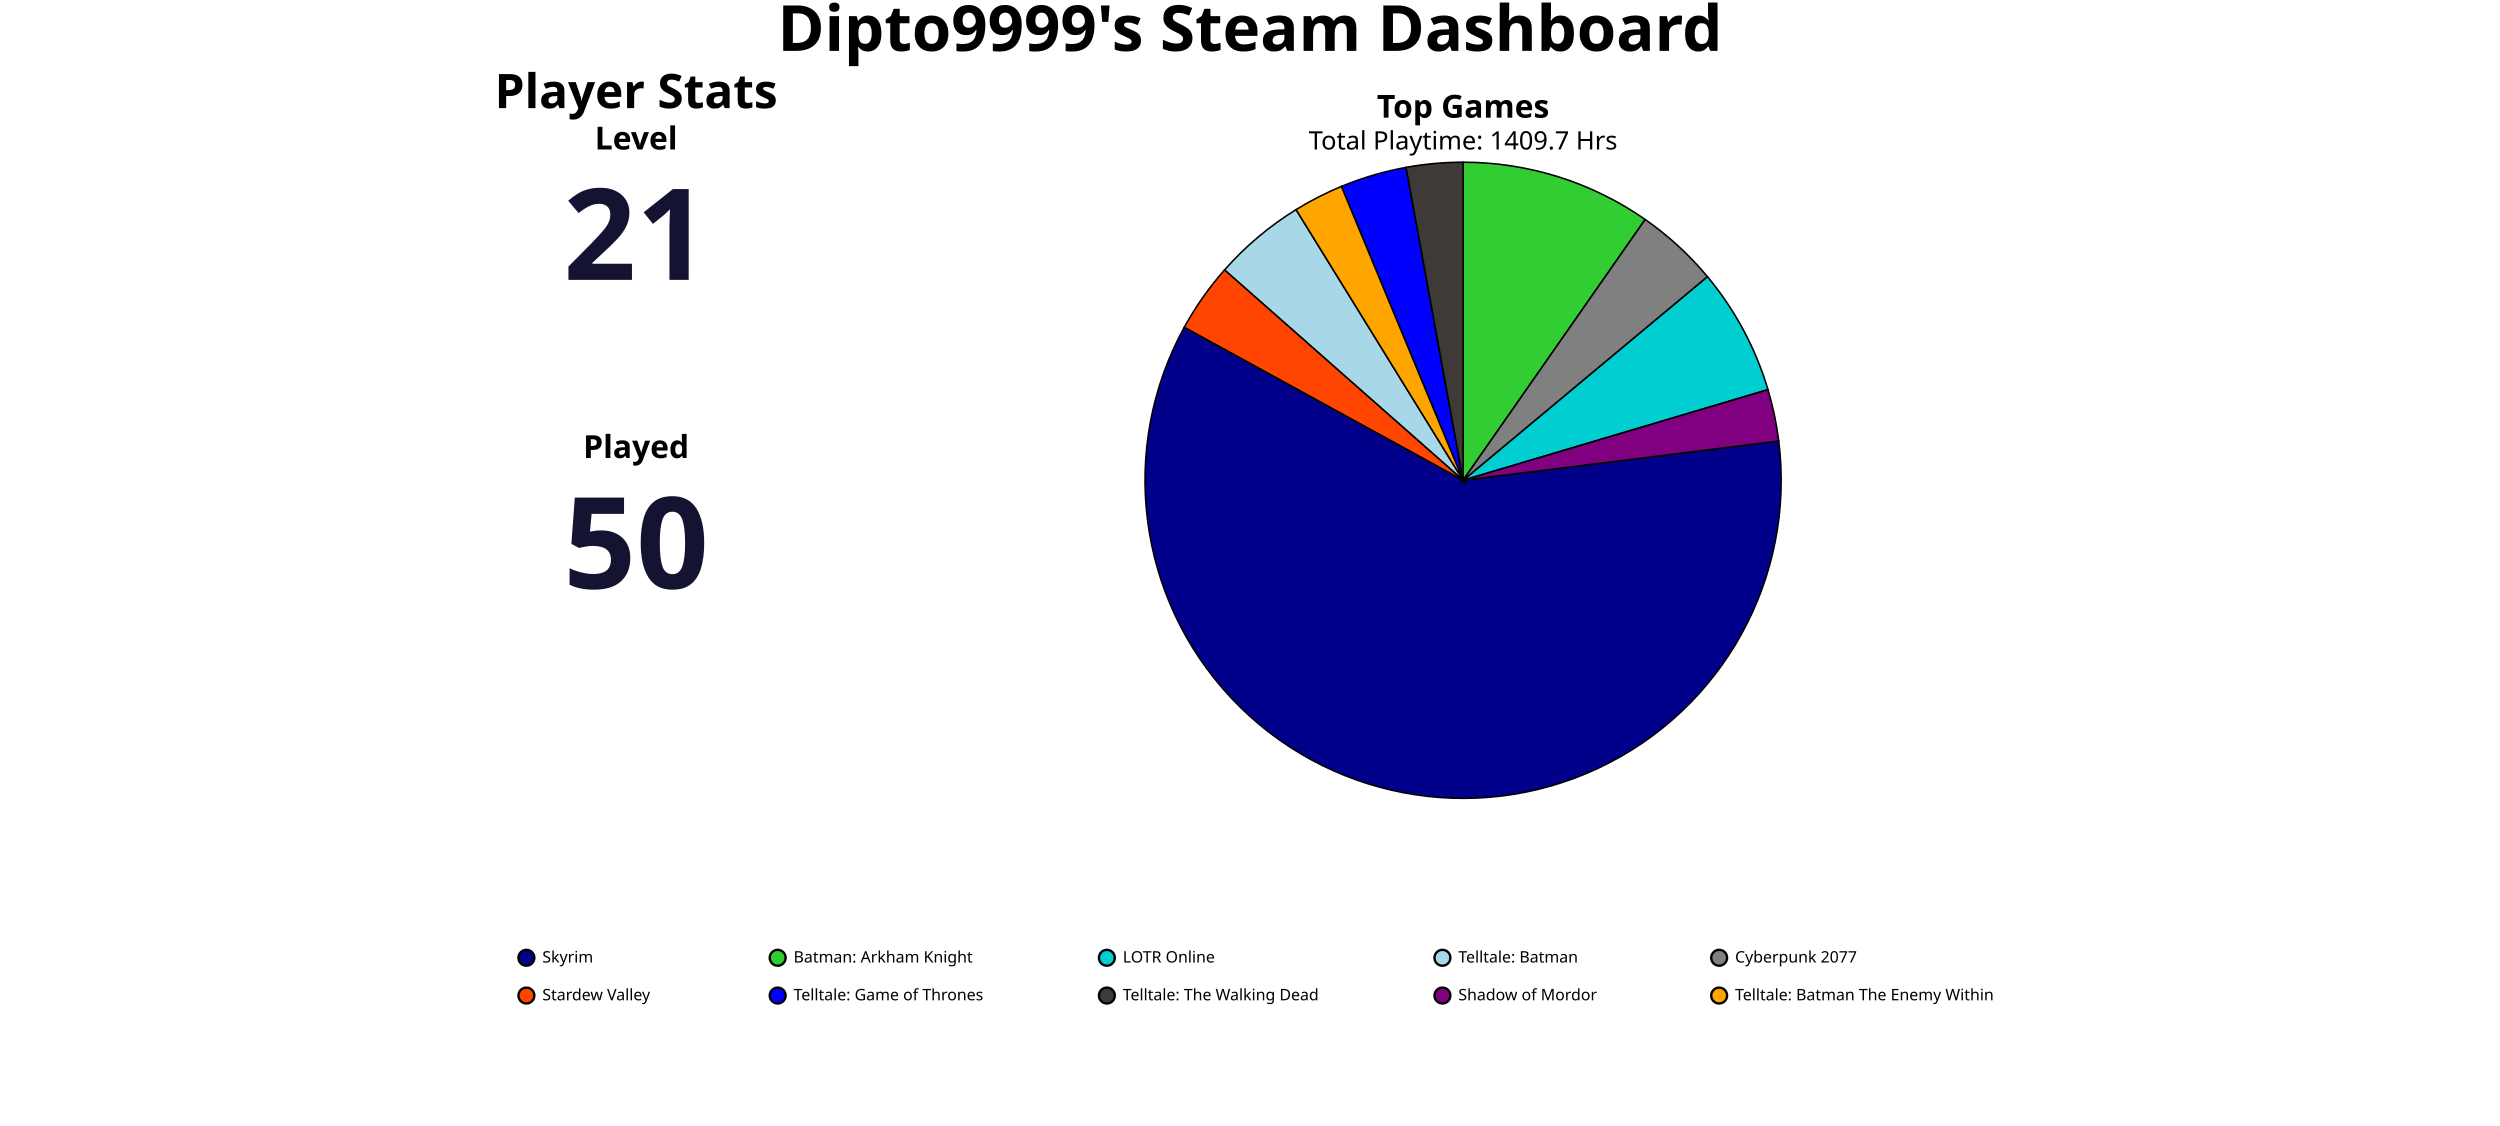
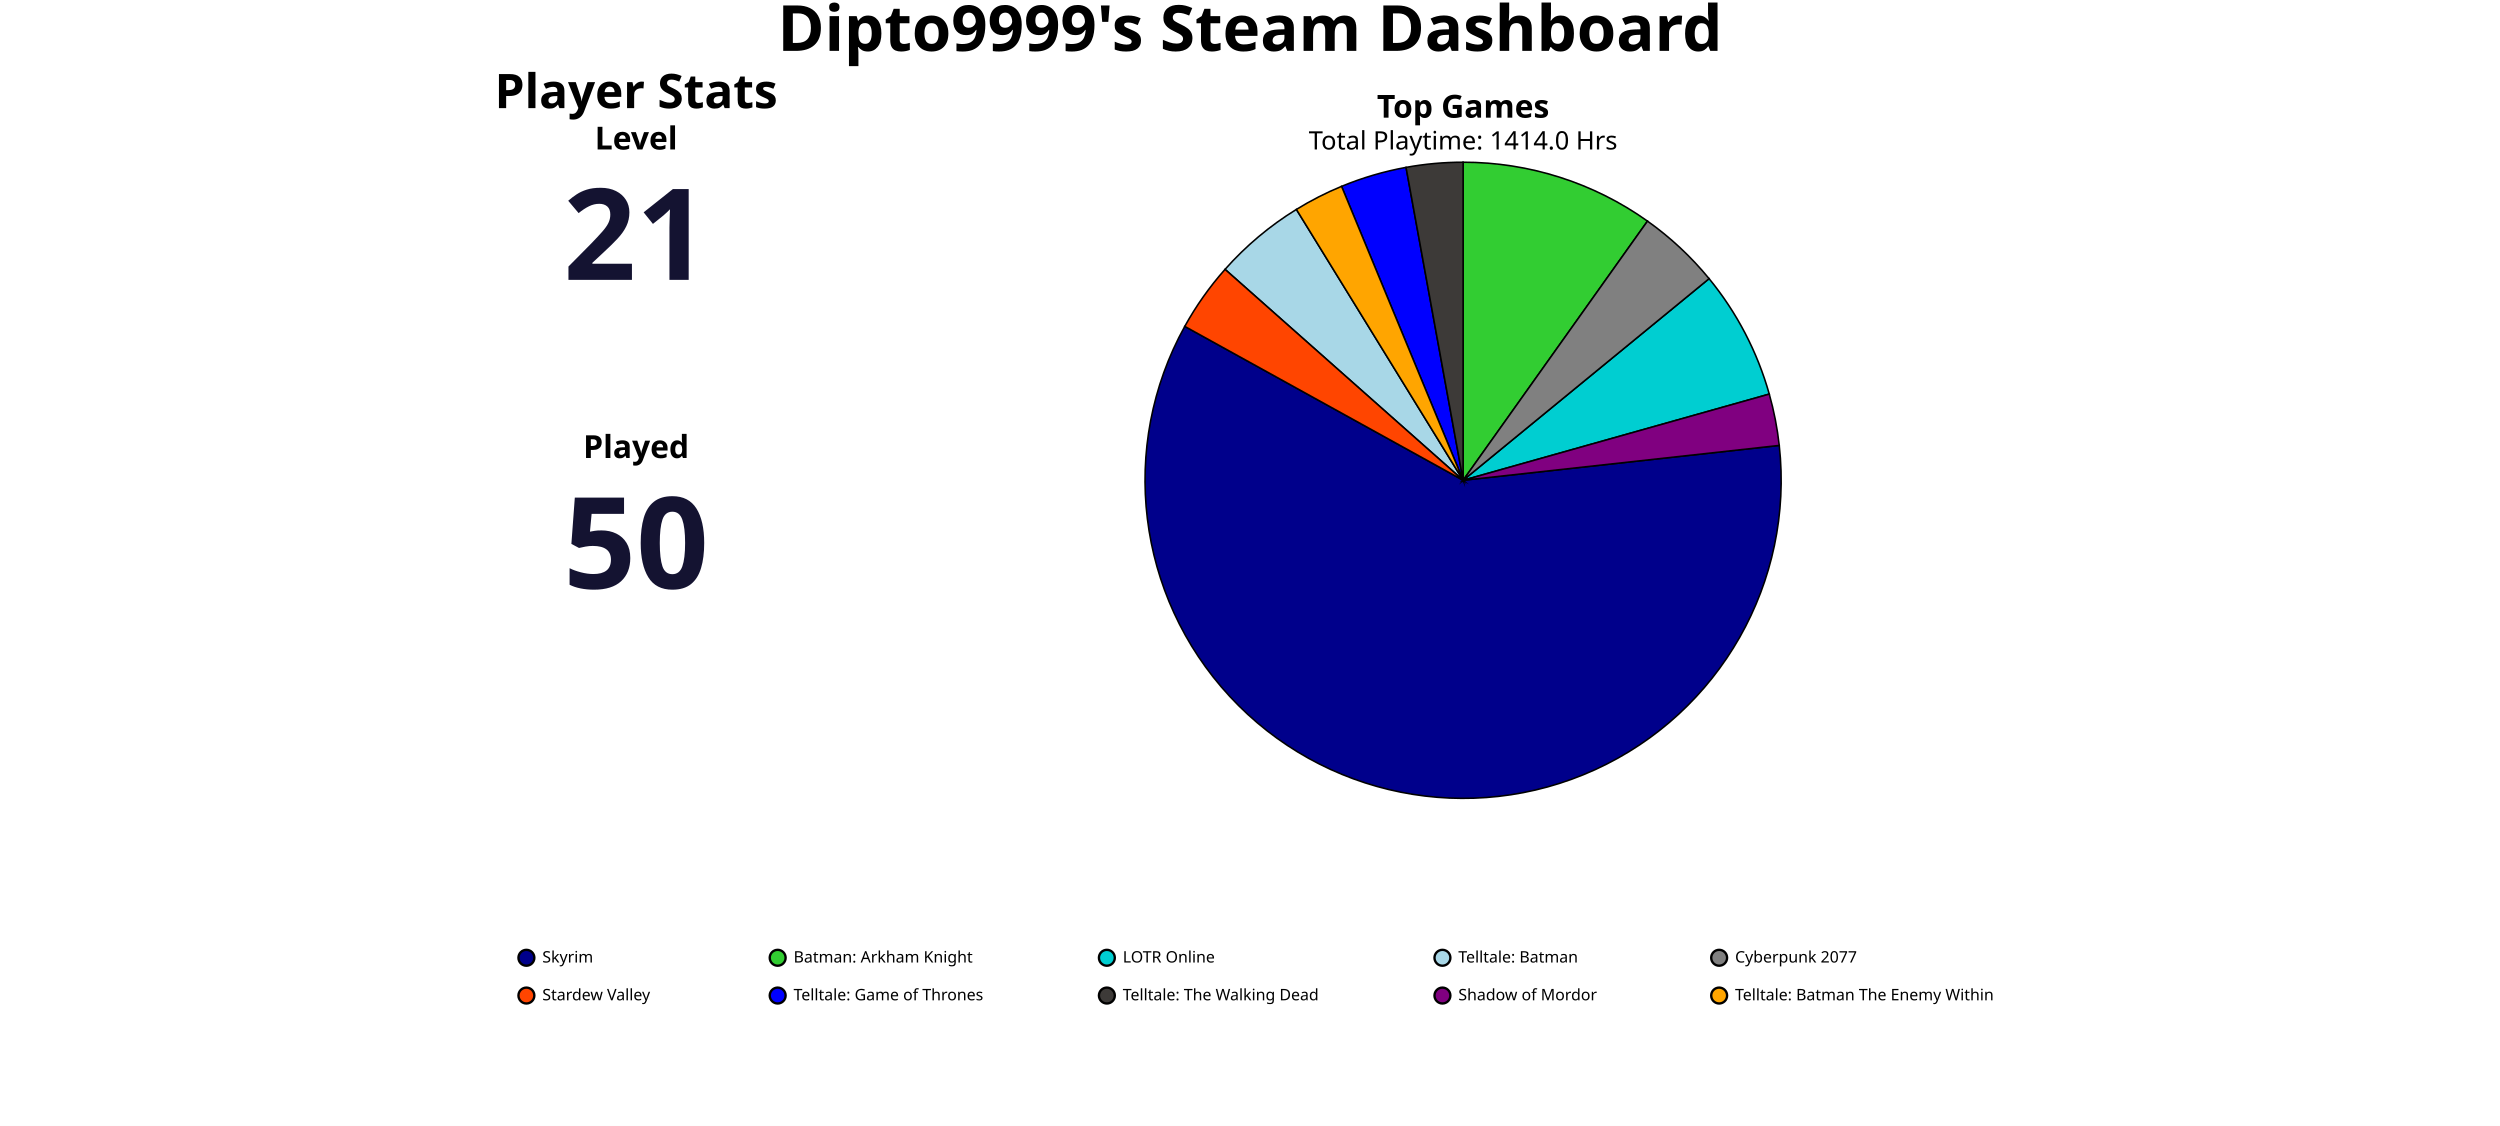
<svg xmlns="http://www.w3.org/2000/svg" version="1.1" class="marks" width="1572" height="708" viewBox="0 0 1572 708">
  <rect width="1572" height="708" fill="white" />
  <g fill="none" stroke-miterlimit="10" transform="translate(250,102)">
    <g class="mark-group role-frame root" role="graphics-object" aria-roledescription="group mark container">
      <g transform="translate(0,0)">
        <path class="background" aria-hidden="true" d="M0,0h0v0h0Z" />
        <g>
          <g class="mark-group role-scope concat_0_group" role="graphics-object" aria-roledescription="group mark container">
            <g transform="translate(0,0)">
              <path class="background" aria-hidden="true" d="M0,0h0v0h0Z" />
              <g>
                <g class="mark-group role-scope concat_0_concat_0_group" role="graphics-object" aria-roledescription="group mark container">
                  <g transform="translate(0,0)">
                    <path class="background" aria-hidden="true" d="M0,0h300v150h-300Z" stroke="#ddd" stroke-opacity="0" stroke-width="1.5" />
                    <g>
                      <g class="mark-text role-mark concat_0_concat_0_marks" role="graphics-object" aria-roledescription="text mark container">
                        <text aria-label="Metric: Level; Value: 21" role="graphics-symbol" aria-roledescription="text mark" text-anchor="middle" transform="translate(150,74)" font-family="sans-serif" font-size="80px" font-weight="bold" fill="#141331">21</text>
                      </g>
                      <g class="mark-group role-title">
                        <g transform="translate(150,-24)">
                          <path class="background" aria-hidden="true" d="M0,0h0v0h0Z" pointer-events="none" />
                          <g>
                            <g class="mark-text role-title-text" role="graphics-symbol" aria-roledescription="title" aria-label="Title text 'Level'" pointer-events="none">
                              <text text-anchor="middle" transform="translate(0,16)" font-family="sans-serif" font-size="20px" font-weight="bold" fill="#000" opacity="1">Level</text>
                            </g>
                          </g>
                          <path class="foreground" aria-hidden="true" d="" pointer-events="none" display="none" />
                        </g>
                      </g>
                    </g>
                    <path class="foreground" aria-hidden="true" d="" display="none" />
                  </g>
                </g>
                <g class="mark-group role-scope concat_0_concat_1_group" role="graphics-object" aria-roledescription="group mark container">
                  <g transform="translate(0,194)">
                    <path class="background" aria-hidden="true" d="M0,0h300v150h-300Z" stroke="#ddd" stroke-opacity="0" stroke-width="1.5" />
                    <g>
                      <g class="mark-text role-mark concat_0_concat_1_marks" role="graphics-object" aria-roledescription="text mark container">
                        <text aria-label="Metric: Played; Value: 50" role="graphics-symbol" aria-roledescription="text mark" text-anchor="middle" transform="translate(150,74)" font-family="sans-serif" font-size="80px" font-weight="bold" fill="#141331">50</text>
                      </g>
                      <g class="mark-group role-title">
                        <g transform="translate(150,-24)">
                          <path class="background" aria-hidden="true" d="M0,0h0v0h0Z" pointer-events="none" />
                          <g>
                            <g class="mark-text role-title-text" role="graphics-symbol" aria-roledescription="title" aria-label="Title text 'Played'" pointer-events="none">
                              <text text-anchor="middle" transform="translate(0,16)" font-family="sans-serif" font-size="20px" font-weight="bold" fill="#000" opacity="1">Played</text>
                            </g>
                          </g>
                          <path class="foreground" aria-hidden="true" d="" pointer-events="none" display="none" />
                        </g>
                      </g>
                    </g>
                    <path class="foreground" aria-hidden="true" d="" display="none" />
                  </g>
                </g>
                <g class="mark-group role-title">
                  <g transform="translate(150,-58)">
                    <path class="background" aria-hidden="true" d="M0,0h0v0h0Z" pointer-events="none" />
                    <g>
                      <g class="mark-text role-title-text" role="graphics-symbol" aria-roledescription="title" aria-label="Title text 'Player Stats'" pointer-events="none">
                        <text text-anchor="middle" transform="translate(0,24)" font-family="sans-serif" font-size="30px" font-weight="bold" fill="#000" opacity="1">Player Stats</text>
                      </g>
                    </g>
                    <path class="foreground" aria-hidden="true" d="" pointer-events="none" display="none" />
                  </g>
                </g>
              </g>
              <path class="foreground" aria-hidden="true" d="" display="none" />
            </g>
          </g>
          <g class="mark-group role-scope concat_1_group" role="graphics-object" aria-roledescription="group mark container">
            <g transform="translate(320,0)">
              <path class="background" aria-hidden="true" d="M0,0h700v400h-700Z" />
              <g>
                <g class="mark-arc role-mark concat_1_marks" role="graphics-object" aria-roledescription="arc mark container">
-                   <path aria-label="playtime_percentage: 59.96; name: Skyrim; Game: Skyrim; Time (Hrs): 845.3; Playtime (%): 59.96" role="graphics-symbol" aria-roledescription="arc mark" transform="translate(350,200)" d="M-175.322,-96.241A200,200,0,1,0,198.47,-24.693L0,0Z" fill="#00008B" stroke="black" stroke-width="1" />
-                   <path aria-label="playtime_percentage: 9.7; name: Batman: Arkham Knight; Game: Batman: Arkham Knight; Time (Hrs): 136.8; Playtime (%): 9.70" role="graphics-symbol" aria-roledescription="arc mark" transform="translate(350,200)" d="M114.486,-163.99A200,200,0,0,0,0,-200L0,0Z" fill="#32CD32" stroke="black" stroke-width="1" />
-                   <path aria-label="playtime_percentage: 6.46; name: LOTR Online; Game: LOTR Online; Time (Hrs): 91.0; Playtime (%): 6.46" role="graphics-symbol" aria-roledescription="arc mark" transform="translate(350,200)" d="M191.704,-57.004A200,200,0,0,0,153.621,-128.065L0,0Z" fill="#00CED1" stroke="black" stroke-width="1" />
-                   <path aria-label="playtime_percentage: 4.7; name: Telltale: Batman; Game: Telltale: Batman; Time (Hrs): 66.2; Playtime (%): 4.70" role="graphics-symbol" aria-roledescription="arc mark" transform="translate(350,200)" d="M-105.035,-170.199A200,200,0,0,0,-150.022,-132.262L0,0Z" fill="#A8D7E7" stroke="black" stroke-width="1" />
-                   <path aria-label="playtime_percentage: 4.24; name: Cyberpunk 2077; Game: Cyberpunk 2077; Time (Hrs): 59.8; Playtime (%): 4.24" role="graphics-symbol" aria-roledescription="arc mark" transform="translate(350,200)" d="M153.621,-128.065A200,200,0,0,0,114.486,-163.99L0,0Z" fill="#808080" stroke="black" stroke-width="1" />
-                   <path aria-label="playtime_percentage: 3.51; name: Stardew Valley; Game: Stardew Valley; Time (Hrs): 49.5; Playtime (%): 3.51" role="graphics-symbol" aria-roledescription="arc mark" transform="translate(350,200)" d="M-150.022,-132.262A200,200,0,0,0,-175.322,-96.241L0,0Z" fill="#FF4500" stroke="black" stroke-width="1" />
-                   <path aria-label="playtime_percentage: 3.38; name: Telltale: Game of Thrones; Game: Telltale: Game of Thrones; Time (Hrs): 47.7; Playtime (%): 3.38" role="graphics-symbol" aria-roledescription="arc mark" transform="translate(350,200)" d="M-35.87,-196.757A200,200,0,0,0,-76.537,-184.776L0,0Z" fill="#0000FF" stroke="black" stroke-width="1" />
-                   <path aria-label="playtime_percentage: 2.87; name: Telltale: The Walking Dead; Game: Telltale: The Walking Dead; Time (Hrs): 40.5; Playtime (%): 2.87" role="graphics-symbol" aria-roledescription="arc mark" transform="translate(350,200)" d="M0,-200A200,200,0,0,0,-35.87,-196.757L0,0Z" fill="#3D3A38" stroke="black" stroke-width="1" />
-                   <path aria-label="playtime_percentage: 2.63; name: Shadow of Mordor; Game: Shadow of Mordor; Time (Hrs): 37.0; Playtime (%): 2.63" role="graphics-symbol" aria-roledescription="arc mark" transform="translate(350,200)" d="M198.47,-24.693A200,200,0,0,0,191.704,-57.004L0,0Z" fill="#800080" stroke="black" stroke-width="1" />
-                   <path aria-label="playtime_percentage: 2.55; name: Telltale: Batman The Enemy Within; Game: Telltale: Batman The Enemy Within; Time (Hrs): 35.9; Playtime (%): 2.55" role="graphics-symbol" aria-roledescription="arc mark" transform="translate(350,200)" d="M-76.537,-184.776A200,200,0,0,0,-105.035,-170.199L0,0Z" fill="#FFA500" stroke="black" stroke-width="1" />
+                   <path aria-label="playtime_percentage: 59.78; name: Skyrim; Game: Skyrim; Time (Hrs): 845.3; Playtime (%): 59.78" role="graphics-symbol" aria-roledescription="arc mark" transform="translate(350,200)" d="M-175.029,-96.772A200,200,0,1,0,198.795,-21.918L0,0Z" fill="#00008B" stroke="black" stroke-width="1" />
+                   <path aria-label="playtime_percentage: 9.84; name: Batman: Arkham Knight; Game: Batman: Arkham Knight; Time (Hrs): 139.2; Playtime (%): 9.84" role="graphics-symbol" aria-roledescription="arc mark" transform="translate(350,200)" d="M115.935,-162.97A200,200,0,0,0,0,-200L0,0Z" fill="#32CD32" stroke="black" stroke-width="1" />
+                   <path aria-label="playtime_percentage: 6.56; name: LOTR Online; Game: LOTR Online; Time (Hrs): 92.8; Playtime (%): 6.56" role="graphics-symbol" aria-roledescription="arc mark" transform="translate(350,200)" d="M192.515,-54.203A200,200,0,0,0,154.673,-126.792L0,0Z" fill="#00CED1" stroke="black" stroke-width="1" />
+                   <path aria-label="playtime_percentage: 4.68; name: Telltale: Batman; Game: Telltale: Batman; Time (Hrs): 66.2; Playtime (%): 4.68" role="graphics-symbol" aria-roledescription="arc mark" transform="translate(350,200)" d="M-104.83,-170.325A200,200,0,0,0,-149.701,-132.626L0,0Z" fill="#A8D7E7" stroke="black" stroke-width="1" />
+                   <path aria-label="playtime_percentage: 4.23; name: Cyberpunk 2077; Game: Cyberpunk 2077; Time (Hrs): 59.8; Playtime (%): 4.23" role="graphics-symbol" aria-roledescription="arc mark" transform="translate(350,200)" d="M154.673,-126.792A200,200,0,0,0,115.935,-162.97L0,0Z" fill="#808080" stroke="black" stroke-width="1" />
+                   <path aria-label="playtime_percentage: 3.5; name: Stardew Valley; Game: Stardew Valley; Time (Hrs): 49.5; Playtime (%): 3.50" role="graphics-symbol" aria-roledescription="arc mark" transform="translate(350,200)" d="M-149.701,-132.626A200,200,0,0,0,-175.029,-96.772L0,0Z" fill="#FF4500" stroke="black" stroke-width="1" />
+                   <path aria-label="playtime_percentage: 3.37; name: Telltale: Game of Thrones; Game: Telltale: Game of Thrones; Time (Hrs): 47.7; Playtime (%): 3.37" role="graphics-symbol" aria-roledescription="arc mark" transform="translate(350,200)" d="M-35.874,-196.756A200,200,0,0,0,-76.428,-184.821L0,0Z" fill="#0000FF" stroke="black" stroke-width="1" />
+                   <path aria-label="playtime_percentage: 2.87; name: Telltale: The Walking Dead; Game: Telltale: The Walking Dead; Time (Hrs): 40.5; Playtime (%): 2.87" role="graphics-symbol" aria-roledescription="arc mark" transform="translate(350,200)" d="M0,-200A200,200,0,0,0,-35.874,-196.756L0,0Z" fill="#3D3A38" stroke="black" stroke-width="1" />
+                   <path aria-label="playtime_percentage: 2.62; name: Shadow of Mordor; Game: Shadow of Mordor; Time (Hrs): 37.0; Playtime (%): 2.62" role="graphics-symbol" aria-roledescription="arc mark" transform="translate(350,200)" d="M198.795,-21.918A200,200,0,0,0,192.515,-54.203L0,0Z" fill="#800080" stroke="black" stroke-width="1" />
+                   <path aria-label="playtime_percentage: 2.54; name: Telltale: Batman The Enemy Within; Game: Telltale: Batman The Enemy Within; Time (Hrs): 35.9; Playtime (%): 2.54" role="graphics-symbol" aria-roledescription="arc mark" transform="translate(350,200)" d="M-76.428,-184.821A200,200,0,0,0,-104.83,-170.325L0,0Z" fill="#FFA500" stroke="black" stroke-width="1" />
                </g>
                <g class="mark-group role-title">
                  <g transform="translate(350,-44)">
                    <path class="background" aria-hidden="true" d="M0,0h0v0h0Z" pointer-events="none" />
                    <g>
                      <g class="mark-text role-title-text" role="graphics-symbol" aria-roledescription="title" aria-label="Title text 'Top Games'" pointer-events="none">
                        <text text-anchor="middle" transform="translate(0,16)" font-family="sans-serif" font-size="20px" font-weight="bold" fill="#000" opacity="1">Top Games</text>
                      </g>
-                       <g class="mark-text role-title-subtitle" role="graphics-symbol" aria-roledescription="subtitle" aria-label="Subtitle text 'Total Playtime: 1409.7 Hrs'" pointer-events="none">
-                         <text text-anchor="middle" transform="translate(0,36)" font-family="sans-serif" font-size="16px" fill="#000" opacity="1">Total Playtime: 1409.7 Hrs</text>
+                       <g class="mark-text role-title-subtitle" role="graphics-symbol" aria-roledescription="subtitle" aria-label="Subtitle text 'Total Playtime: 1414.0 Hrs'" pointer-events="none">
+                         <text text-anchor="middle" transform="translate(0,36)" font-family="sans-serif" font-size="16px" fill="#000" opacity="1">Total Playtime: 1414.0 Hrs</text>
                      </g>
                    </g>
                    <path class="foreground" aria-hidden="true" d="" pointer-events="none" display="none" />
                  </g>
                </g>
              </g>
              <path class="foreground" aria-hidden="true" d="" display="none" />
            </g>
          </g>
          <g class="mark-group role-legend" role="graphics-symbol" aria-roledescription="legend" aria-label="Symbol legend for fill color with 10 values: Skyrim, Batman: Arkham Knight, LOTR Online, Telltale: Batman, Cyberpunk 2077, ending with Telltale: Batman The Enemy Within">
            <g transform="translate(0,419)">
              <path class="background" aria-hidden="true" d="M0,0h1072v187h-1072Z" pointer-events="none" />
              <g>
                <g class="mark-group role-legend-entry">
                  <g transform="translate(75,75)">
                    <path class="background" aria-hidden="true" d="M0,0h0v0h0Z" pointer-events="none" />
                    <g>
                      <g class="mark-group role-scope" role="graphics-object" aria-roledescription="group mark container">
                        <g transform="translate(0,0.25)">
                          <path class="background" aria-hidden="true" d="M0,0h81.957v12.5h-81.957Z" pointer-events="none" opacity="1" />
                          <g>
                            <g class="mark-symbol role-legend-symbol" pointer-events="none">
                              <path transform="translate(6,6)" d="M5,0A5,5,0,1,1,-5,0A5,5,0,1,1,5,0" fill="#00008B" stroke="black" stroke-width="1.5" opacity="1" />
                            </g>
                            <g class="mark-text role-legend-label" pointer-events="none">
                              <text text-anchor="start" transform="translate(16,9)" font-family="sans-serif" font-size="10px" fill="#000" opacity="1">Skyrim</text>
                            </g>
                          </g>
                          <path class="foreground" aria-hidden="true" d="" pointer-events="none" display="none" />
                        </g>
                        <g transform="translate(158,0.25)">
                          <path class="background" aria-hidden="true" d="M0,0h130.316v12.5h-130.316Z" pointer-events="none" opacity="1" />
                          <g>
                            <g class="mark-symbol role-legend-symbol" pointer-events="none">
                              <path transform="translate(6,6)" d="M5,0A5,5,0,1,1,-5,0A5,5,0,1,1,5,0" fill="#32CD32" stroke="black" stroke-width="1.5" opacity="1" />
                            </g>
                            <g class="mark-text role-legend-label" pointer-events="none">
                              <text text-anchor="start" transform="translate(16,9)" font-family="sans-serif" font-size="10px" fill="#000" opacity="1">Batman: Arkham Knight</text>
                            </g>
                          </g>
                          <path class="foreground" aria-hidden="true" d="" pointer-events="none" display="none" />
                        </g>
                        <g transform="translate(365,0.25)">
                          <path class="background" aria-hidden="true" d="M0,0h134.394v12.5h-134.394Z" pointer-events="none" opacity="1" />
                          <g>
                            <g class="mark-symbol role-legend-symbol" pointer-events="none">
                              <path transform="translate(6,6)" d="M5,0A5,5,0,1,1,-5,0A5,5,0,1,1,5,0" fill="#00CED1" stroke="black" stroke-width="1.5" opacity="1" />
                            </g>
                            <g class="mark-text role-legend-label" pointer-events="none">
                              <text text-anchor="start" transform="translate(16,9)" font-family="sans-serif" font-size="10px" fill="#000" opacity="1">LOTR Online</text>
                            </g>
                          </g>
                          <path class="foreground" aria-hidden="true" d="" pointer-events="none" display="none" />
                        </g>
                        <g transform="translate(576,0.25)">
                          <path class="background" aria-hidden="true" d="M0,0h97.709v12.5h-97.709Z" pointer-events="none" opacity="1" />
                          <g>
                            <g class="mark-symbol role-legend-symbol" pointer-events="none">
                              <path transform="translate(6,6)" d="M5,0A5,5,0,1,1,-5,0A5,5,0,1,1,5,0" fill="#A8D7E7" stroke="black" stroke-width="1.5" opacity="1" />
                            </g>
                            <g class="mark-text role-legend-label" pointer-events="none">
                              <text text-anchor="start" transform="translate(16,9)" font-family="sans-serif" font-size="10px" fill="#000" opacity="1">Telltale: Batman</text>
                            </g>
                          </g>
                          <path class="foreground" aria-hidden="true" d="" pointer-events="none" display="none" />
                        </g>
                        <g transform="translate(750,0.25)">
                          <path class="background" aria-hidden="true" d="M0,0h171.439v12.5h-171.439Z" pointer-events="none" opacity="1" />
                          <g>
                            <g class="mark-symbol role-legend-symbol" pointer-events="none">
                              <path transform="translate(6,6)" d="M5,0A5,5,0,1,1,-5,0A5,5,0,1,1,5,0" fill="#808080" stroke="black" stroke-width="1.5" opacity="1" />
                            </g>
                            <g class="mark-text role-legend-label" pointer-events="none">
                              <text text-anchor="start" transform="translate(16,9)" font-family="sans-serif" font-size="10px" fill="#000" opacity="1">Cyberpunk 2077</text>
                            </g>
                          </g>
                          <path class="foreground" aria-hidden="true" d="" pointer-events="none" display="none" />
                        </g>
                        <g transform="translate(0,24)">
                          <path class="background" aria-hidden="true" d="M0,0h81.957v12.5h-81.957Z" pointer-events="none" opacity="1" />
                          <g>
                            <g class="mark-symbol role-legend-symbol" pointer-events="none">
                              <path transform="translate(6,6)" d="M5,0A5,5,0,1,1,-5,0A5,5,0,1,1,5,0" fill="#FF4500" stroke="black" stroke-width="1.5" opacity="1" />
                            </g>
                            <g class="mark-text role-legend-label" pointer-events="none">
                              <text text-anchor="start" transform="translate(16,9)" font-family="sans-serif" font-size="10px" fill="#000" opacity="1">Stardew Valley</text>
                            </g>
                          </g>
                          <path class="foreground" aria-hidden="true" d="" pointer-events="none" display="none" />
                        </g>
                        <g transform="translate(158,24)">
                          <path class="background" aria-hidden="true" d="M0,0h130.316v12.5h-130.316Z" pointer-events="none" opacity="1" />
                          <g>
                            <g class="mark-symbol role-legend-symbol" pointer-events="none">
                              <path transform="translate(6,6)" d="M5,0A5,5,0,1,1,-5,0A5,5,0,1,1,5,0" fill="#0000FF" stroke="black" stroke-width="1.5" opacity="1" />
                            </g>
                            <g class="mark-text role-legend-label" pointer-events="none">
                              <text text-anchor="start" transform="translate(16,9)" font-family="sans-serif" font-size="10px" fill="#000" opacity="1">Telltale: Game of Thrones</text>
                            </g>
                          </g>
                          <path class="foreground" aria-hidden="true" d="" pointer-events="none" display="none" />
                        </g>
                        <g transform="translate(365,24)">
                          <path class="background" aria-hidden="true" d="M0,0h134.394v12.5h-134.394Z" pointer-events="none" opacity="1" />
                          <g>
                            <g class="mark-symbol role-legend-symbol" pointer-events="none">
                              <path transform="translate(6,6)" d="M5,0A5,5,0,1,1,-5,0A5,5,0,1,1,5,0" fill="#3D3A38" stroke="black" stroke-width="1.5" opacity="1" />
                            </g>
                            <g class="mark-text role-legend-label" pointer-events="none">
                              <text text-anchor="start" transform="translate(16,9)" font-family="sans-serif" font-size="10px" fill="#000" opacity="1">Telltale: The Walking Dead</text>
                            </g>
                          </g>
                          <path class="foreground" aria-hidden="true" d="" pointer-events="none" display="none" />
                        </g>
                        <g transform="translate(576,24)">
                          <path class="background" aria-hidden="true" d="M0,0h97.709v12.5h-97.709Z" pointer-events="none" opacity="1" />
                          <g>
                            <g class="mark-symbol role-legend-symbol" pointer-events="none">
                              <path transform="translate(6,6)" d="M5,0A5,5,0,1,1,-5,0A5,5,0,1,1,5,0" fill="#800080" stroke="black" stroke-width="1.5" opacity="1" />
                            </g>
                            <g class="mark-text role-legend-label" pointer-events="none">
                              <text text-anchor="start" transform="translate(16,9)" font-family="sans-serif" font-size="10px" fill="#000" opacity="1">Shadow of Mordor</text>
                            </g>
                          </g>
                          <path class="foreground" aria-hidden="true" d="" pointer-events="none" display="none" />
                        </g>
                        <g transform="translate(750,24)">
                          <path class="background" aria-hidden="true" d="M0,0h171.439v12.5h-171.439Z" pointer-events="none" opacity="1" />
                          <g>
                            <g class="mark-symbol role-legend-symbol" pointer-events="none">
                              <path transform="translate(6,6)" d="M5,0A5,5,0,1,1,-5,0A5,5,0,1,1,5,0" fill="#FFA500" stroke="black" stroke-width="1.5" opacity="1" />
                            </g>
                            <g class="mark-text role-legend-label" pointer-events="none">
                              <text text-anchor="start" transform="translate(16,9)" font-family="sans-serif" font-size="10px" fill="#000" opacity="1">Telltale: Batman The Enemy Within</text>
                            </g>
                          </g>
                          <path class="foreground" aria-hidden="true" d="" pointer-events="none" display="none" />
                        </g>
                      </g>
                    </g>
                    <path class="foreground" aria-hidden="true" d="" pointer-events="none" display="none" />
                  </g>
                </g>
              </g>
              <path class="foreground" aria-hidden="true" d="" pointer-events="none" display="none" />
            </g>
          </g>
          <g class="mark-group role-title">
            <g transform="translate(536,-102)">
              <path class="background" aria-hidden="true" d="M0,0h0v0h0Z" pointer-events="none" />
              <g>
                <g class="mark-text role-title-text" role="graphics-symbol" aria-roledescription="title" aria-label="Title text 'Dipto9999's Steam Dashboard'" pointer-events="none">
                  <text text-anchor="middle" transform="translate(0,32)" font-family="sans-serif" font-size="40px" font-weight="bold" fill="#000" opacity="1">Dipto9999's Steam Dashboard</text>
                </g>
              </g>
              <path class="foreground" aria-hidden="true" d="" pointer-events="none" display="none" />
            </g>
          </g>
        </g>
        <path class="foreground" aria-hidden="true" d="" display="none" />
      </g>
    </g>
  </g>
</svg>
